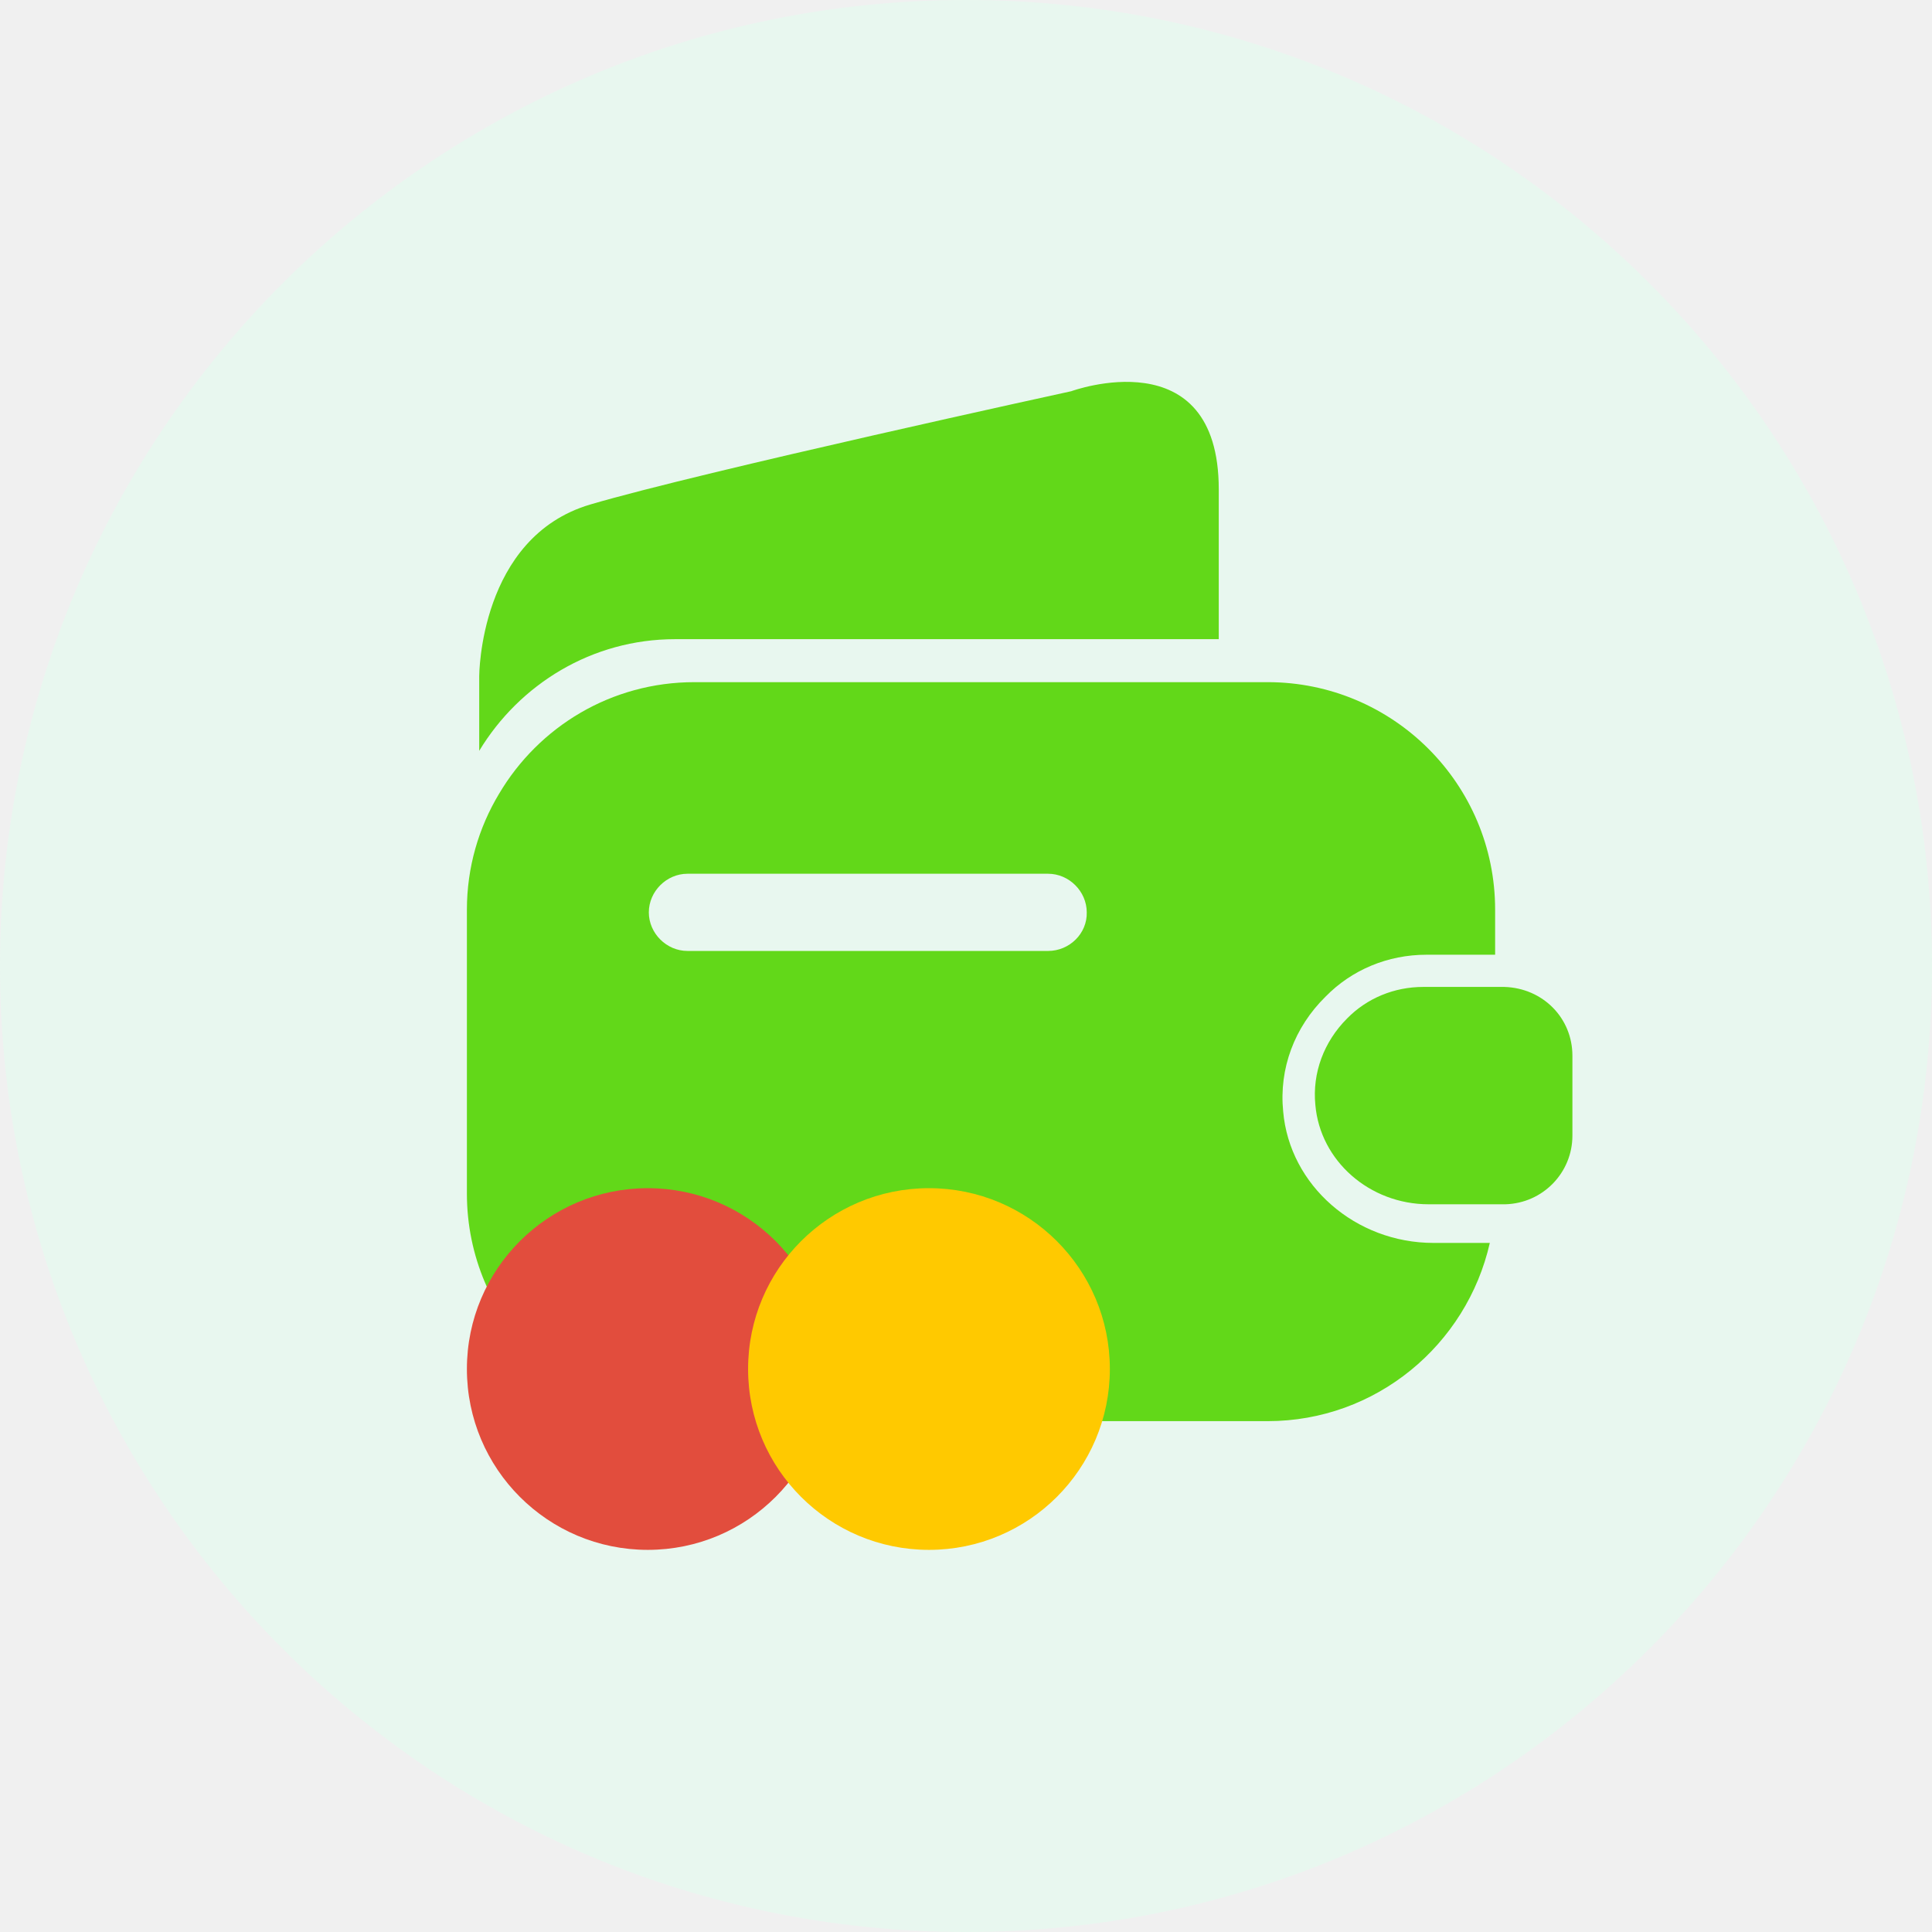
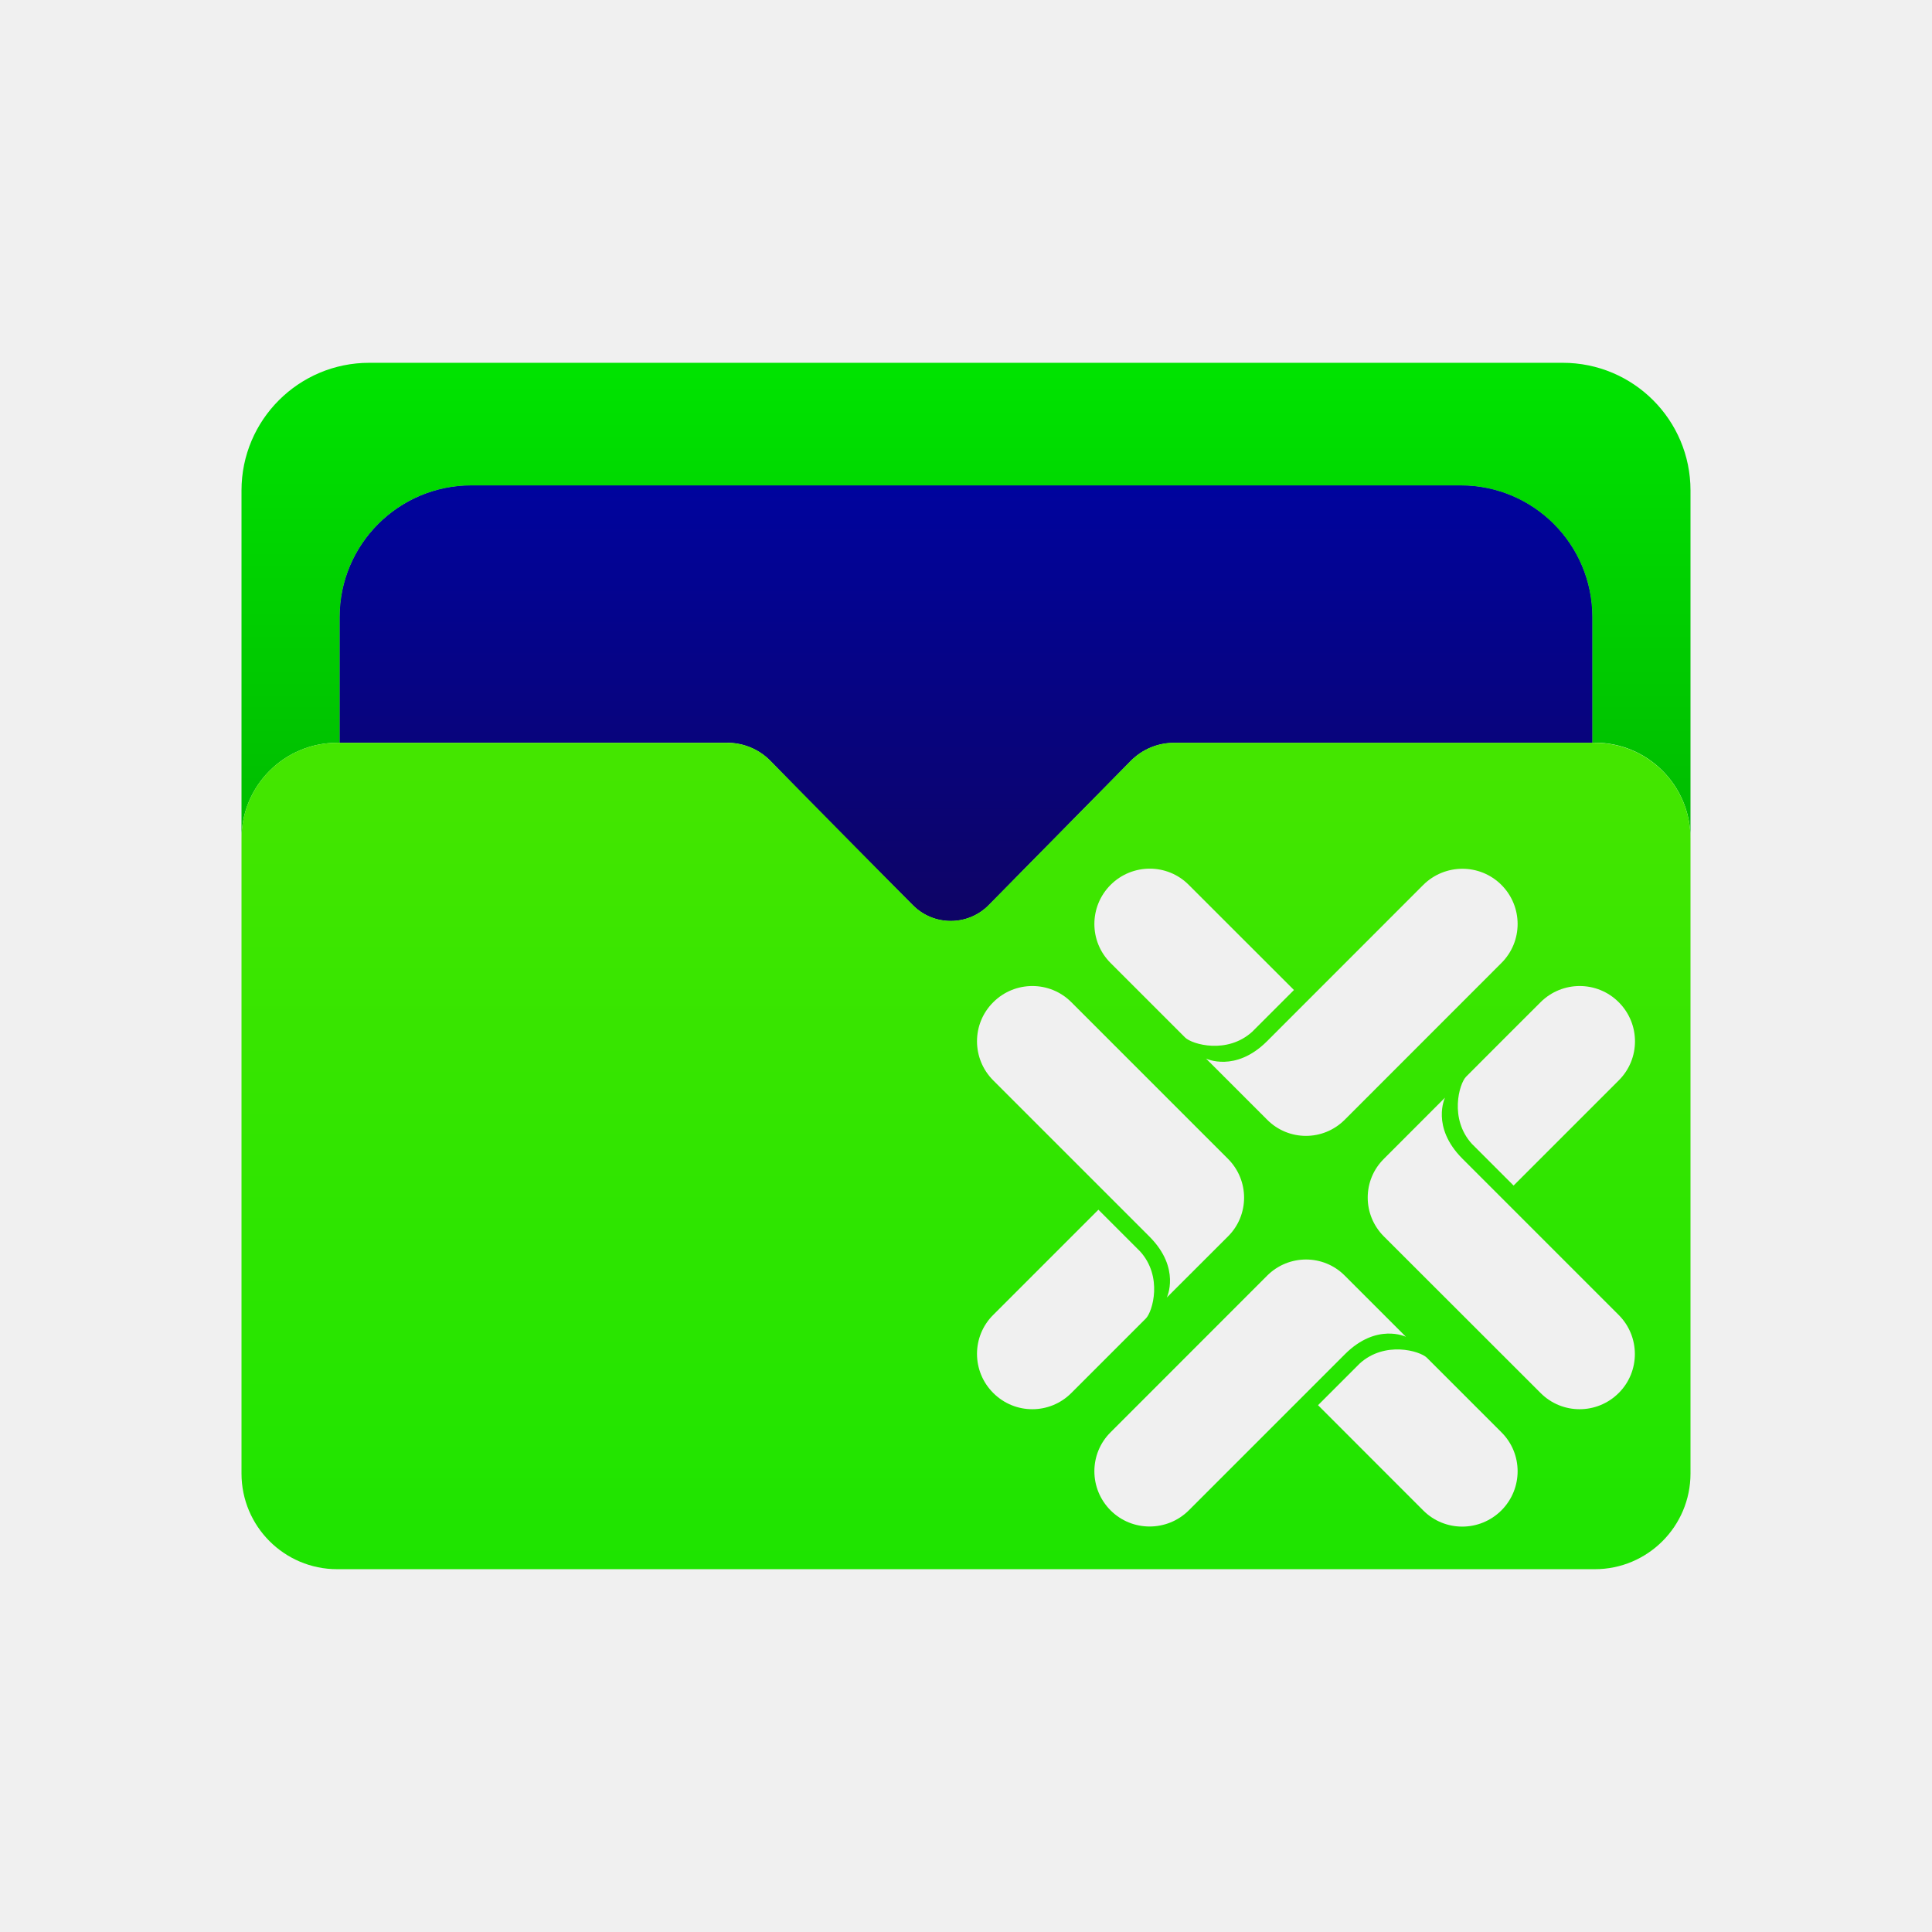
- <svg xmlns="http://www.w3.org/2000/svg" width="24" height="24" viewBox="0 0 24 24" fill="none">
-   <g clip-path="url(#clip0_889_20272)">
-     <path d="M12 24C18.627 24 24 18.627 24 12C24 5.373 18.627 0 12 0C5.373 0 0 5.373 0 12C0 18.627 5.373 24 12 24Z" fill="#E8F7EF" />
-     <path d="M9.793 18.4C10.069 18.4 10.293 17.776 10.293 17.006C10.293 16.237 10.069 15.613 9.793 15.613C9.517 15.613 9.293 16.237 9.293 17.006C9.293 17.776 9.517 18.4 9.793 18.4Z" fill="#FFC900" />
-     <path d="M8.387 7.94H15.14C15.14 7.547 15.14 6.94 15.14 6.08C15.14 4.187 13.307 4.86 13.307 4.86C13.307 4.86 8.713 5.86 7.333 6.267C5.953 6.674 5.953 8.4 5.953 8.4V9.327C6.453 8.5 7.353 7.94 8.387 7.94Z" fill="#62D819" />
-     <path d="M15.94 13.807C15.887 13.274 16.08 12.76 16.467 12.38C16.793 12.047 17.24 11.86 17.72 11.86H18.573V11.3C18.573 9.74 17.307 8.474 15.747 8.474H15.38H8.627C7.593 8.474 6.693 9.027 6.2 9.86C5.947 10.28 5.8 10.774 5.8 11.3V14.827C5.8 16.387 7.067 17.654 8.627 17.654H15.747C17.093 17.654 18.22 16.707 18.507 15.44H17.807C16.84 15.44 16.02 14.727 15.94 13.807ZM13.02 11.813H8.54C8.28 11.813 8.06 11.594 8.06 11.334C8.06 11.073 8.28 10.854 8.54 10.854H13.02C13.28 10.854 13.5 11.073 13.5 11.334C13.507 11.594 13.287 11.813 13.02 11.813Z" fill="#62D819" />
-     <path d="M18.687 12.26H18.327H17.68C17.32 12.26 16.98 12.4 16.733 12.653C16.447 12.94 16.3 13.327 16.34 13.727C16.4 14.42 17.013 14.96 17.747 14.96H18.273H18.7C19.167 14.947 19.533 14.567 19.533 14.107V13.114C19.533 12.647 19.167 12.274 18.687 12.26Z" fill="#62D819" />
-     <path d="M8.047 19.253C9.288 19.253 10.293 18.247 10.293 17.006C10.293 15.766 9.288 14.76 8.047 14.76C6.806 14.76 5.8 15.766 5.8 17.006C5.8 18.247 6.806 19.253 8.047 19.253Z" fill="#E24D3D" />
-     <path d="M11.54 19.253C12.781 19.253 13.787 18.247 13.787 17.006C13.787 15.766 12.781 14.76 11.54 14.76C10.299 14.76 9.293 15.766 9.293 17.006C9.293 18.247 10.299 19.253 11.54 19.253Z" fill="#FFC900" />
-   </g>
+ <svg xmlns="http://www.w3.org/2000/svg" width="28" height="28" viewBox="0 0 28 28" fill="none">
+   <path d="M22.649 5.258H5.351C4.329 5.258 3.5 6.087 3.5 7.108V12.153C3.5 11.386 4.121 10.765 4.887 10.765H4.923V8.942C4.923 7.89 5.776 7.035 6.831 7.035H21.169C22.222 7.035 23.077 7.89 23.077 8.942V10.763H23.113C23.879 10.763 24.5 11.384 24.5 12.151V7.108C24.5 6.087 23.673 5.258 22.649 5.258Z" fill="url(#paint0_linear_22180_11107)" />
+   <path d="M11.17 11.031L12.128 12.016L13.229 13.117L13.233 13.121C13.534 13.422 14.024 13.422 14.325 13.121L16.389 11.026C16.553 10.86 16.778 10.765 17.014 10.765H23.077V8.942C23.077 7.89 22.224 7.035 21.17 7.035H6.831C5.778 7.035 4.923 7.89 4.923 8.942V10.763H10.54C10.778 10.765 11.005 10.86 11.17 11.031Z" fill="url(#paint1_linear_22180_11107)" />
+   <path d="M11.17 11.031L12.128 12.016L13.229 13.117L13.233 13.121C13.534 13.422 14.024 13.422 14.325 13.121L16.389 11.026C16.553 10.86 16.778 10.765 17.014 10.765H23.077V8.942C23.077 7.89 22.224 7.035 21.17 7.035H6.831C5.778 7.035 4.923 7.89 4.923 8.942V10.763H10.54C10.778 10.765 11.005 10.86 11.17 11.031Z" fill="url(#paint2_linear_22180_11107)" />
+   <path d="M23.113 10.765H23.077H17.014C16.778 10.765 16.555 10.86 16.388 11.026L14.325 13.121C14.024 13.422 13.534 13.422 13.233 13.121L13.228 13.117L11.169 11.03C11.005 10.86 10.778 10.765 10.54 10.765H4.923H4.887C4.121 10.765 3.5 11.386 3.5 12.153V21.355C3.5 22.121 4.121 22.742 4.887 22.742H23.113C23.879 22.742 24.5 22.121 24.5 21.355V12.153C24.5 11.386 23.879 10.765 23.113 10.765ZM22.327 14.525C22.641 14.212 23.148 14.212 23.46 14.525C23.774 14.839 23.774 15.346 23.46 15.658L21.936 17.182L21.332 16.578C21.001 16.214 21.148 15.706 21.247 15.605C21.447 15.403 22.327 14.525 22.327 14.525ZM21.759 12.824C22.073 13.138 22.073 13.645 21.759 13.957L19.489 16.228C19.178 16.54 18.675 16.54 18.365 16.228L17.479 15.342C17.479 15.342 17.902 15.548 18.361 15.092L20.626 12.826C20.94 12.513 21.447 12.513 21.759 12.824ZM16.096 12.824C16.41 12.511 16.917 12.511 17.228 12.824L18.753 14.348L18.148 14.953C17.784 15.283 17.277 15.136 17.176 15.037C16.974 14.835 16.096 13.957 16.096 13.957C15.782 13.645 15.782 13.138 16.096 12.824ZM14.395 14.525C14.708 14.212 15.216 14.212 15.527 14.525L17.797 16.795C18.108 17.106 18.108 17.61 17.797 17.919L16.91 18.805C16.91 18.805 17.117 18.382 16.66 17.923L14.395 15.658C14.081 15.344 14.081 14.837 14.395 14.525ZM14.395 20.188C14.081 19.875 14.081 19.367 14.395 19.056L15.919 17.532L16.523 18.136C16.854 18.5 16.706 19.007 16.607 19.108C16.405 19.311 15.527 20.188 15.527 20.188C15.214 20.502 14.708 20.502 14.395 20.188ZM16.096 21.89C15.782 21.576 15.782 21.068 16.096 20.757L18.365 18.487C18.677 18.176 19.18 18.176 19.489 18.487L20.376 19.374C20.376 19.374 19.953 19.167 19.494 19.624L17.228 21.89C16.915 22.201 16.407 22.201 16.096 21.89ZM21.759 21.89C21.445 22.203 20.938 22.203 20.626 21.89L19.102 20.365L19.706 19.761C20.07 19.43 20.578 19.578 20.679 19.677C20.881 19.879 21.759 20.757 21.759 20.757C22.073 21.068 22.073 21.576 21.759 21.89ZM23.46 20.188C23.146 20.502 22.639 20.502 22.327 20.188L20.056 17.919C19.744 17.607 19.744 17.104 20.056 16.795L20.942 15.908C20.942 15.908 20.736 16.332 21.193 16.791L23.458 19.056C23.772 19.369 23.772 19.877 23.46 20.188Z" fill="url(#paint3_linear_22180_11107)" />
  <defs>
-     <clipPath id="clip0_889_20272">
-       <rect width="24" height="24" fill="white" />
-     </clipPath>
+     <linearGradient id="paint0_linear_22180_11107" x1="14" y1="13.764" x2="14" y2="5.392" gradientUnits="userSpaceOnUse">
+       <stop offset="0.002" stop-color="#00B200" />
+       <stop offset="1" stop-color="#00E300" />
+     </linearGradient>
+     <linearGradient id="paint1_linear_22180_11107" x1="14.001" y1="13.764" x2="14.001" y2="5.392" gradientUnits="userSpaceOnUse">
+       <stop offset="0.002" stop-color="#00B200" />
+       <stop offset="1" stop-color="#00E300" />
+     </linearGradient>
+     <linearGradient id="paint2_linear_22180_11107" x1="14.001" y1="6.98" x2="14.001" y2="15.139" gradientUnits="userSpaceOnUse">
+       <stop stop-color="#00049E" />
+       <stop offset="0.998" stop-color="#120455" />
+     </linearGradient>
+     <linearGradient id="paint3_linear_22180_11107" x1="14" y1="11.122" x2="14" y2="31.677" gradientUnits="userSpaceOnUse">
+       <stop offset="0.002" stop-color="#44E600" />
+       <stop offset="1" stop-color="#00E300" />
+     </linearGradient>
  </defs>
</svg>
